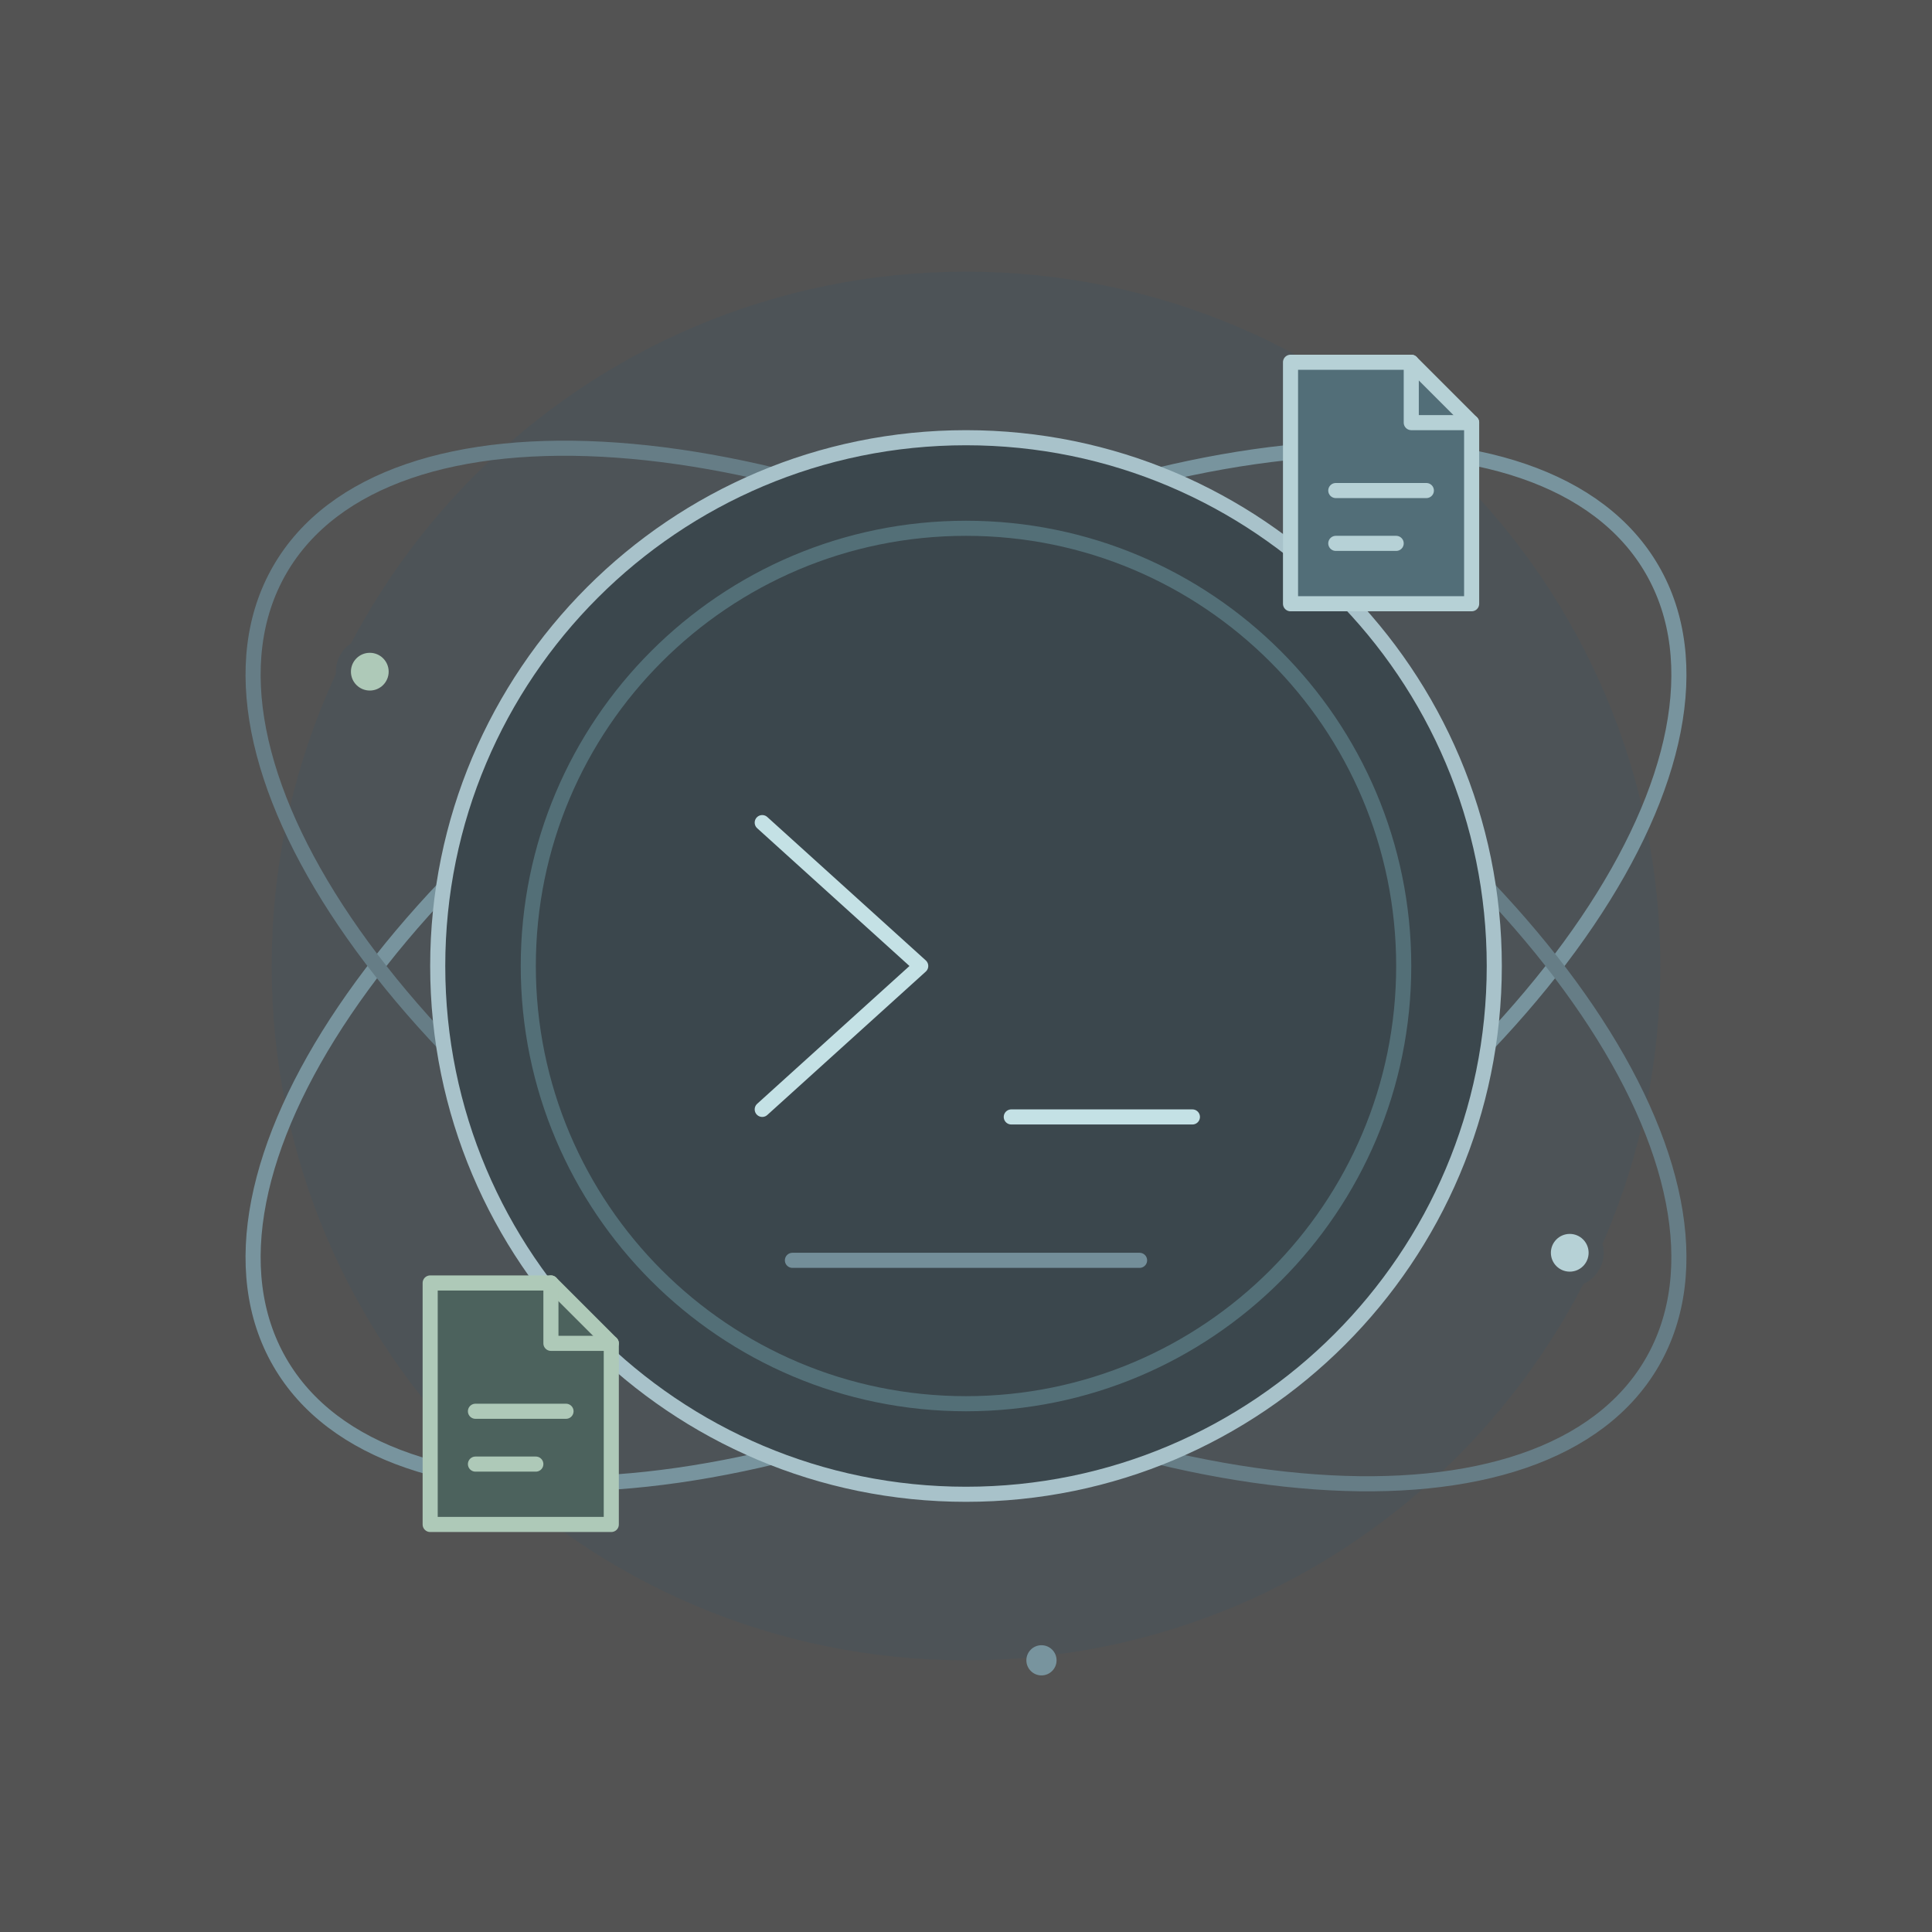
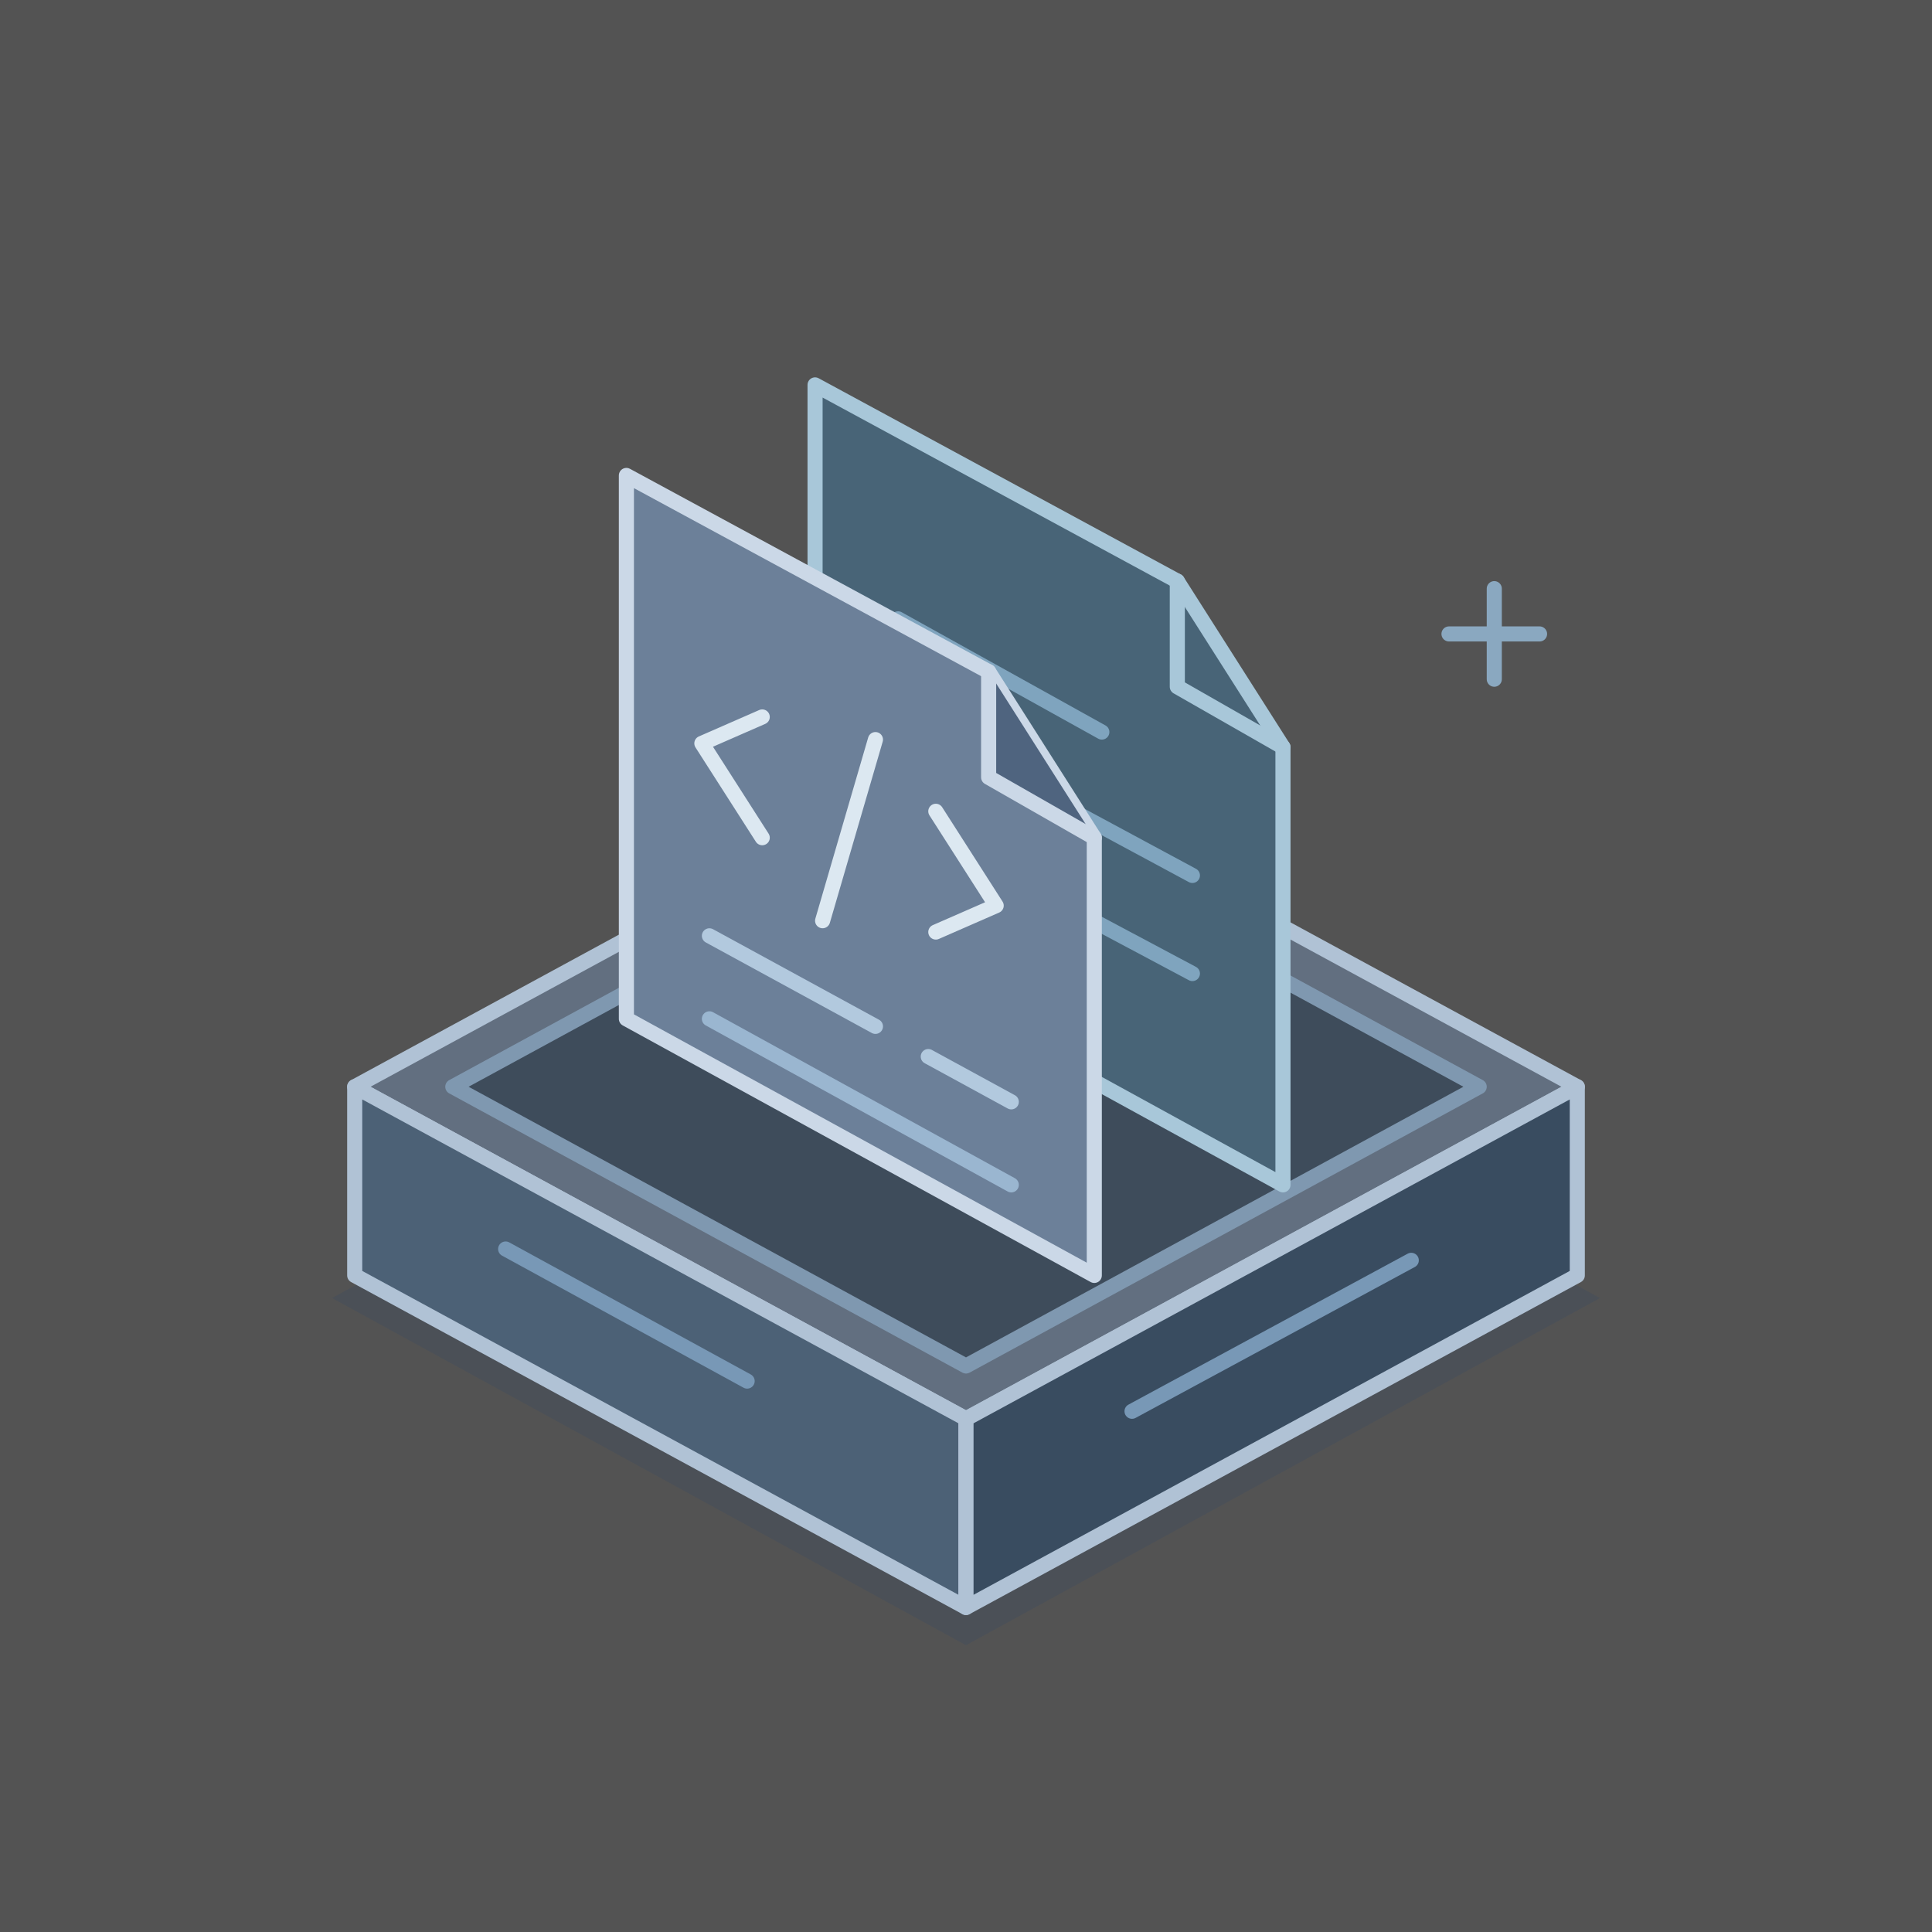
<svg xmlns="http://www.w3.org/2000/svg" width="512" height="512" viewBox="0 0 512 512">
  <rect width="512" height="512" fill="#535353" />
  <g fill="none" stroke-width="4" stroke-linecap="round" stroke-linejoin="round">
-     <circle cx="256" cy="256" r="184" fill="#4D5357" />
-     <ellipse cx="256" cy="256" rx="210" ry="102" transform="rotate(-30 256 256)" stroke="#78949E" />
-     <ellipse cx="256" cy="256" rx="210" ry="102" transform="rotate(30 256 256)" stroke="#667D86" />
-     <circle cx="256" cy="256" r="140" fill="#3B474D" stroke="#A8C2CA" />
-     <circle cx="256" cy="256" r="116" stroke="#536F77" />
-     <path d="M202 218l42 38-42 38M268 296h48" stroke="#C4E1E5" />
-     <path d="M210 334h92" stroke="#738E99" />
-     <path d="M342 96h32l16 16v48h-48z" fill="#526E78" stroke="#B6D1D6" />
-     <path d="M374 96v16h16M354 130h24M354 144h16" stroke="#B6D1D6" />
-     <path d="M114 340h32l16 16v48h-48z" fill="#4C625D" stroke="#AEC9B8" />
-     <path d="M146 340v16h16M126 374h24M126 388h16" stroke="#AEC9B8" />
-     <circle cx="98" cy="178" r="7" fill="#AEC9B8" stroke="#4D5357" />
-     <circle cx="416" cy="332" r="7" fill="#B6D1D6" stroke="#4D5357" />
-     <circle cx="276" cy="440" r="4" fill="#78949E" />
+     <path d="M88 344l168-92 168 92-168 92z" fill="#4B5057" />
+     <path d="M94 288l162-88 162 88-162 88z" fill="#626F80" stroke="#B0C2D5" />
+     <path d="M120 288l136-74 136 74-136 74z" fill="#3E4C5B" stroke="#7F98B0" />
+     <path d="M216 102l96 52 28 44v116l-124-68z" fill="#486477" stroke="#A8C7D9" />
+     <path d="M312 154v28l28 16" stroke="#A8C7D9" />
+     <path d="M238 164l54 30M238 190l78 42M254 225l62 33" stroke="#7FA4BE" />
+     <path d="M166 126l96 52 28 44v116l-124-68z" fill="#6C8099" stroke="#CBD8E7" />
+     <path d="M262 178v28l28 16" fill="#4F647F" stroke="#CBD8E7" />
+     <path d="M202 190l-16 7 16 25M248 215l16 25-16 7M232 196l-14 48" stroke="#DCE8F1" />
+     <path d="M188 248l44 24M246 280l22 12" stroke="#B2C9DE" />
+     <path d="M188 270l80 44" stroke="#9AB6D0" />
+     <path d="M94 288l162 88v50L94 338z" fill="#4C6176" stroke="#B0C2D5" />
+     <path d="M256 376l162-88v50l-162 88z" fill="#394C60" stroke="#B0C2D5" />
+     <path d="M134 331l64 35M300 374l74-40" stroke="#7898B6" />
+     <path d="M396 156v24M384 168h24" stroke="#8AA8C0" />
  </g>
</svg>
